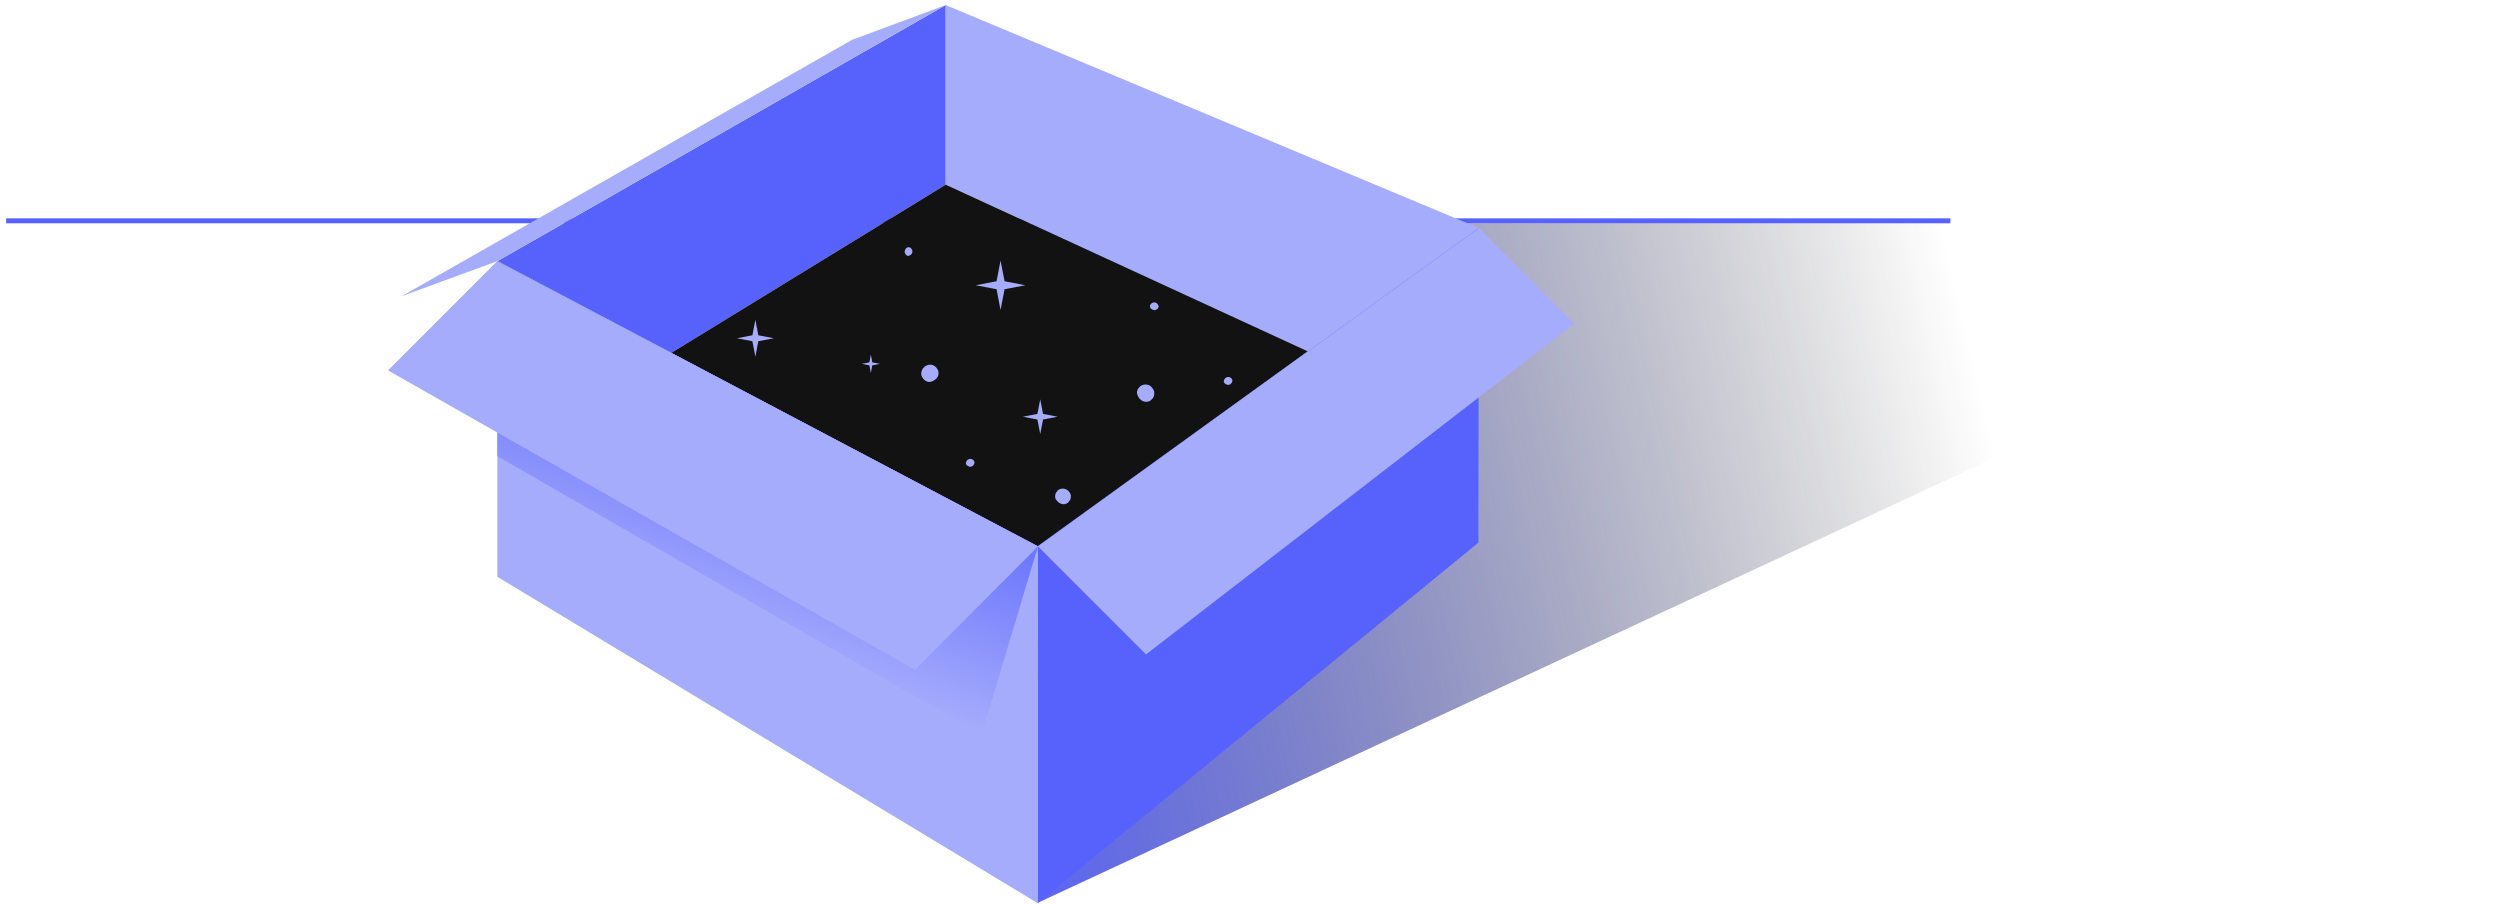
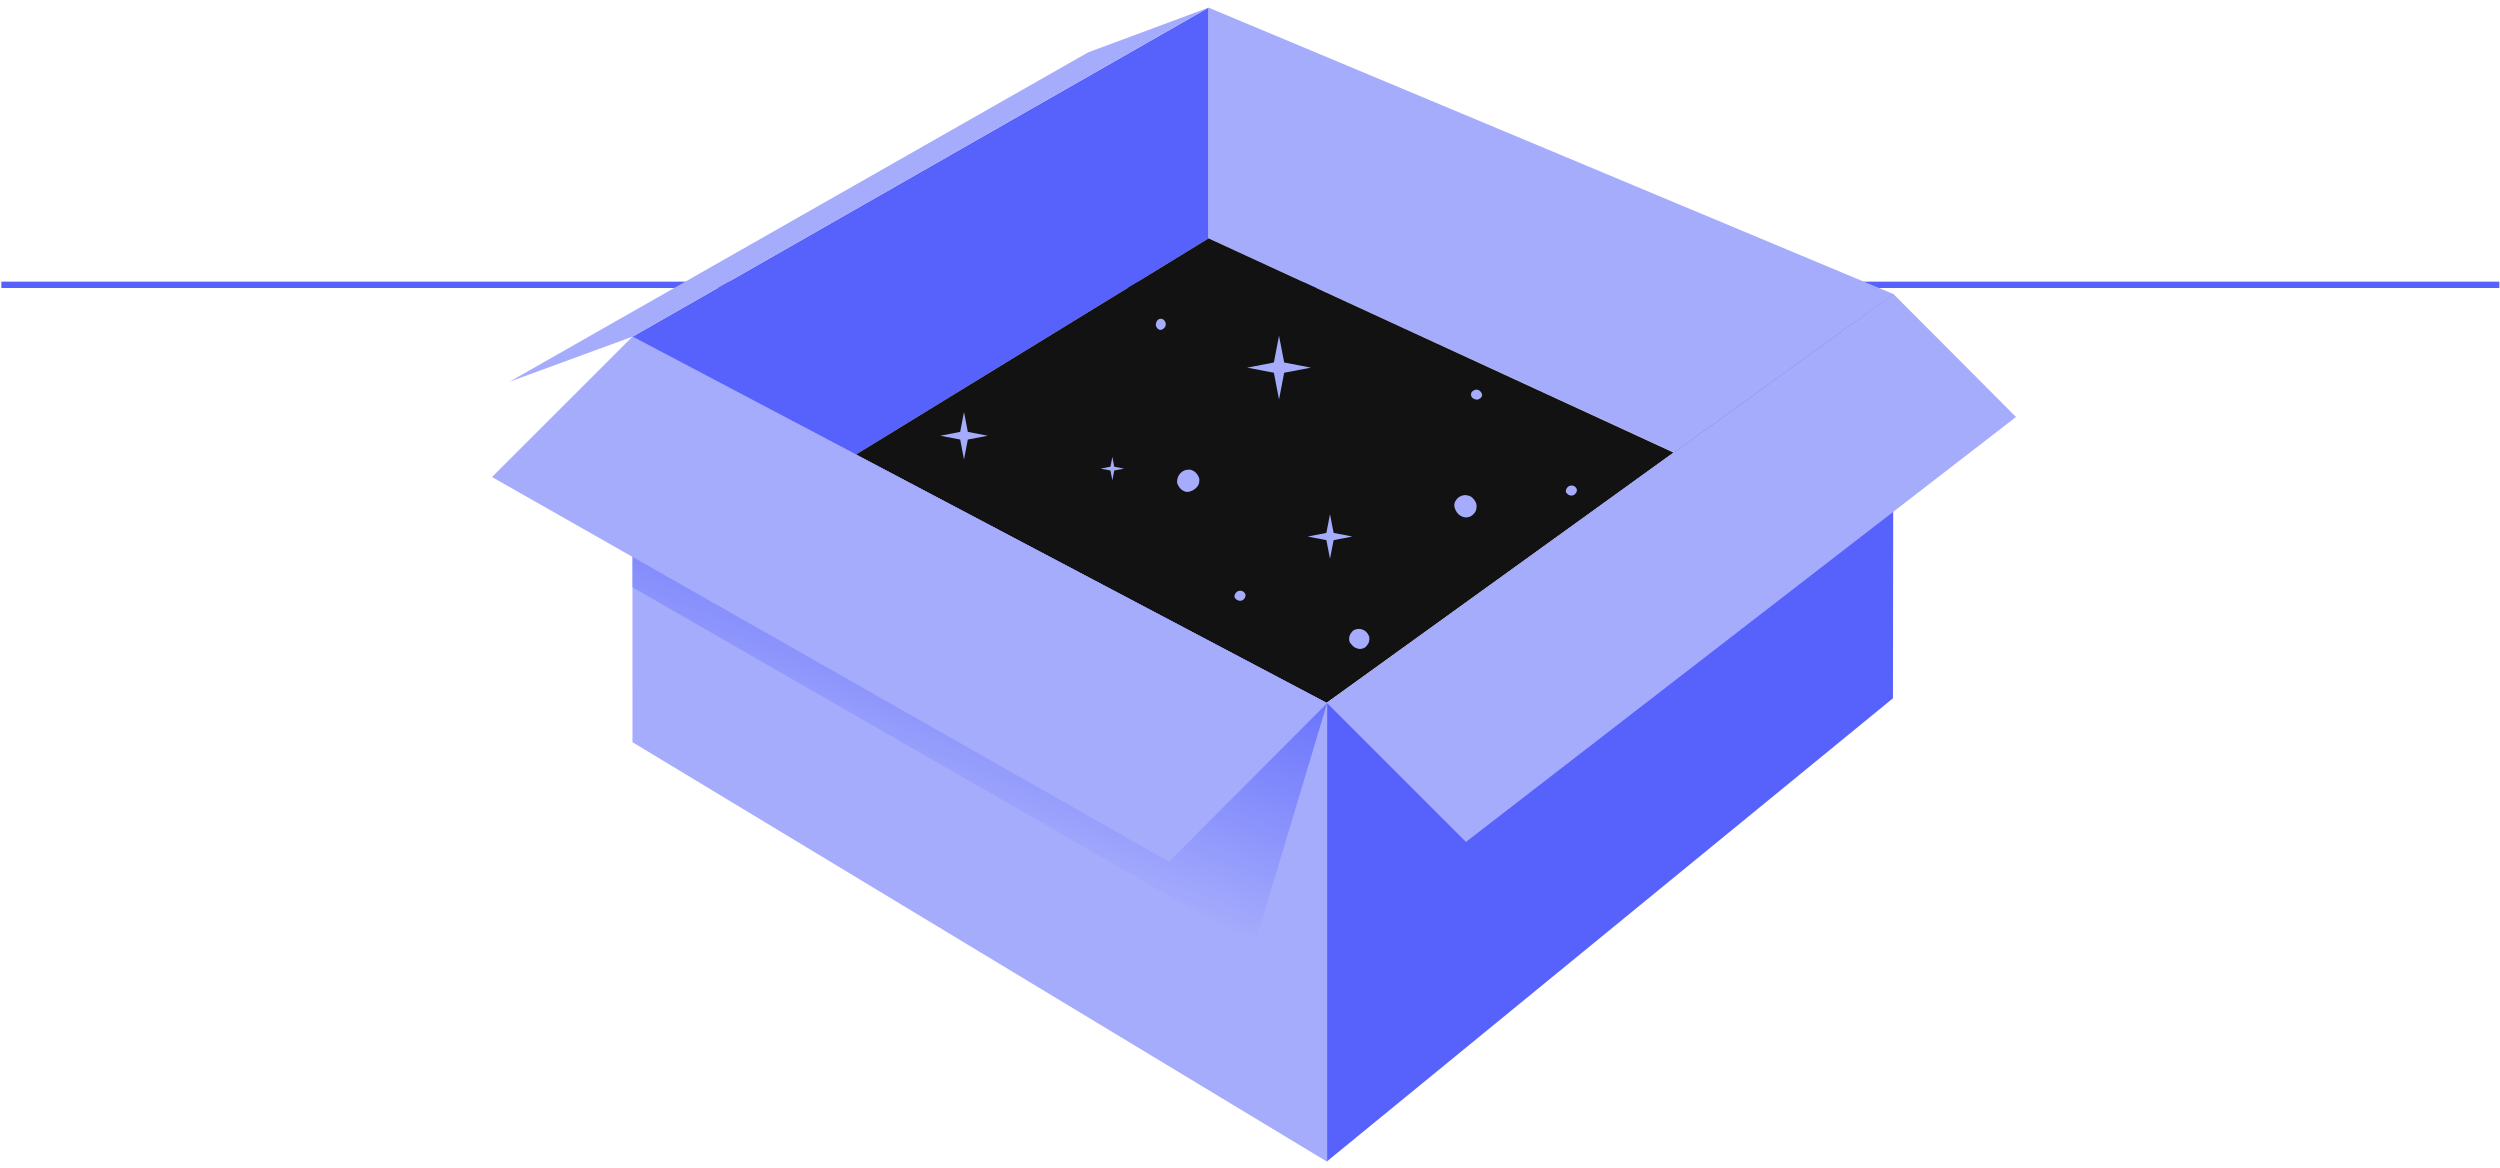
- <svg xmlns="http://www.w3.org/2000/svg" width="351" height="127" viewBox="0 0 351 127" fill="none">
-   <path d="M273.834 30.654H0.859V31.35H273.834V30.654Z" fill="#5762FC" />
-   <path d="M350.782 31.348L145.703 126.75L130.383 31.348H350.782Z" fill="url(#paint0_linear_1463_3566)" />
-   <path d="M69.822 36.667L132.781 0.71V25.927L94.244 49.548L69.822 36.667Z" fill="#5762FC" />
-   <path d="M207.625 32.013L132.775 0.71V25.927L183.779 49.392L207.625 32.013Z" fill="#A5ACFC" />
-   <path d="M69.823 36.667L132.781 0.71L119.621 5.599L56.391 41.588L69.823 36.667Z" fill="#A5ACFC" />
-   <path d="M183.584 49.329L132.778 25.925L94.244 49.546L145.649 76.694L183.584 49.329Z" fill="#121212" />
-   <path d="M145.739 126.829L69.828 80.981L69.822 36.665L145.733 76.707L145.739 126.829Z" fill="#A5ACFC" />
-   <path d="M207.624 32.01L145.732 76.707V126.774L207.566 76.184L207.624 32.01Z" fill="#5762FC" />
-   <path d="M145.732 76.707L207.624 32.01L221.013 45.442L160.905 91.88L145.732 76.707Z" fill="#A5ACFC" />
-   <path d="M69.837 64.061L137.803 103.15L145.736 76.713L69.822 36.665L69.837 64.061Z" fill="url(#paint1_linear_1463_3566)" />
-   <path d="M54.478 52.005L128.452 94.049L145.736 76.713L69.822 36.665L54.478 52.005Z" fill="#A5ACFC" />
-   <path d="M161.457 43.004C161.446 42.932 161.46 42.858 161.498 42.796C161.528 42.733 161.57 42.676 161.621 42.628C161.687 42.578 161.758 42.535 161.833 42.501C161.897 42.468 161.97 42.453 162.042 42.46C162.119 42.456 162.197 42.469 162.269 42.498C162.341 42.527 162.406 42.571 162.459 42.628C162.566 42.727 162.639 42.858 162.668 43.001C162.679 43.073 162.664 43.147 162.627 43.209C162.595 43.272 162.552 43.329 162.5 43.377C162.436 43.427 162.366 43.47 162.292 43.504C162.227 43.538 162.155 43.552 162.083 43.545C161.703 43.508 161.457 43.284 161.457 43.004Z" fill="#A5ACFC" />
-   <path d="M161.457 69.053C161.446 68.981 161.46 68.907 161.498 68.844C161.529 68.782 161.571 68.725 161.621 68.677C161.686 68.627 161.757 68.585 161.833 68.553C161.896 68.517 161.969 68.502 162.042 68.509C162.119 68.505 162.197 68.519 162.269 68.547C162.341 68.576 162.406 68.62 162.459 68.677C162.566 68.776 162.639 68.906 162.668 69.049C162.679 69.121 162.665 69.195 162.627 69.258C162.595 69.321 162.552 69.378 162.5 69.426C162.437 69.477 162.366 69.52 162.292 69.552C162.227 69.586 162.155 69.6 162.083 69.594C161.703 69.556 161.457 69.347 161.457 69.053Z" fill="#A5ACFC" />
-   <path d="M123.549 51.085L122.472 50.876L122.266 49.799L122.058 50.876L120.98 51.085L122.058 51.294L122.266 52.371L122.472 51.294L123.549 51.085Z" fill="#A5ACFC" />
-   <path d="M148.486 58.507L146.444 58.111L146.049 56.07L145.653 58.111L143.611 58.507L145.653 58.903L146.049 60.944L146.444 58.903L148.486 58.507Z" fill="#A5ACFC" />
-   <path d="M143.96 40.051L141.041 39.488L140.478 36.569L139.915 39.488L136.996 40.051L139.915 40.608L140.478 43.533L141.041 40.608L143.96 40.051Z" fill="#A5ACFC" />
-   <path d="M163.026 75.601L162.229 75.448L162.076 74.654L161.923 75.448L161.129 75.601L161.923 75.758L162.076 76.552L162.229 75.758L163.026 75.601Z" fill="#A5ACFC" />
-   <path d="M127.554 34.713C127.626 34.702 127.7 34.717 127.763 34.754C127.827 34.784 127.884 34.827 127.931 34.881C127.984 34.943 128.027 35.014 128.057 35.09C128.091 35.154 128.105 35.227 128.098 35.299C128.103 35.376 128.09 35.454 128.061 35.526C128.032 35.598 127.987 35.663 127.931 35.716C127.833 35.825 127.702 35.899 127.558 35.925C127.486 35.936 127.412 35.921 127.349 35.884C127.287 35.851 127.23 35.808 127.181 35.757C127.131 35.694 127.089 35.623 127.058 35.548C127.025 35.484 127.01 35.412 127.017 35.34C127.055 34.948 127.263 34.713 127.554 34.713Z" fill="#A5ACFC" />
-   <path d="M130.557 51.202C130.717 51.181 130.881 51.21 131.025 51.286C131.162 51.347 131.288 51.433 131.397 51.54C131.51 51.664 131.605 51.805 131.679 51.957C131.753 52.082 131.786 52.229 131.772 52.374C131.778 52.534 131.747 52.693 131.682 52.838C131.617 52.983 131.519 53.11 131.397 53.209C131.164 53.432 130.871 53.578 130.557 53.626C130.396 53.647 130.233 53.618 130.088 53.542C129.95 53.482 129.824 53.396 129.717 53.288C129.604 53.163 129.509 53.022 129.434 52.871C129.36 52.746 129.327 52.599 129.341 52.454C129.351 52.124 129.483 51.811 129.708 51.579C129.934 51.346 130.238 51.212 130.557 51.202Z" fill="#A5ACFC" />
-   <path d="M172.981 53.253C173.015 53.331 173.048 53.406 173.026 53.462C173.021 53.532 173.005 53.601 172.977 53.667C172.937 53.738 172.888 53.804 172.832 53.864C172.786 53.92 172.725 53.962 172.657 53.983C172.586 54.017 172.509 54.034 172.431 54.034C172.353 54.034 172.276 54.017 172.206 53.983C172.06 53.957 171.956 53.819 171.866 53.722C171.833 53.644 171.799 53.566 171.822 53.514C171.828 53.444 171.844 53.374 171.87 53.309C171.91 53.237 171.959 53.17 172.016 53.111C172.06 53.054 172.121 53.012 172.191 52.992C172.331 52.925 172.491 52.914 172.638 52.963C172.786 53.012 172.909 53.116 172.981 53.253Z" fill="#A5ACFC" />
-   <path d="M136.77 64.751C136.804 64.829 136.837 64.907 136.815 64.959C136.81 65.03 136.794 65.099 136.766 65.164C136.728 65.237 136.679 65.304 136.621 65.362C136.576 65.419 136.515 65.461 136.446 65.481C136.376 65.513 136.299 65.53 136.222 65.53C136.145 65.53 136.069 65.513 135.998 65.481C135.86 65.431 135.74 65.338 135.655 65.217C135.622 65.138 135.588 65.064 135.611 65.008C135.616 64.937 135.634 64.868 135.663 64.803C135.702 64.731 135.749 64.665 135.805 64.605C135.85 64.549 135.911 64.508 135.98 64.486C136.12 64.419 136.281 64.409 136.428 64.459C136.576 64.508 136.698 64.613 136.77 64.751Z" fill="#A5ACFC" />
-   <path d="M150.25 69.272C150.325 69.4 150.36 69.549 150.351 69.697C150.351 69.835 150.327 69.973 150.28 70.103C150.214 70.237 150.131 70.362 150.034 70.476C149.958 70.583 149.849 70.663 149.724 70.703C149.594 70.766 149.451 70.796 149.307 70.793C149.162 70.79 149.021 70.753 148.893 70.685C148.617 70.614 148.412 70.312 148.241 70.118C148.166 69.99 148.131 69.842 148.14 69.693C148.14 69.555 148.164 69.417 148.211 69.287C148.276 69.153 148.359 69.027 148.457 68.914C148.533 68.806 148.644 68.726 148.77 68.687C149.045 68.575 149.352 68.574 149.627 68.683C149.903 68.792 150.126 69.003 150.25 69.272Z" fill="#A5ACFC" />
-   <path d="M159.63 55.162C159.618 54.929 159.69 54.7 159.833 54.515C159.967 54.315 160.16 54.159 160.386 54.07C160.609 53.975 160.857 53.956 161.092 54.016C161.332 54.053 161.549 54.179 161.699 54.368C161.862 54.539 161.982 54.745 162.05 54.97C162.083 55.204 162.066 55.443 162 55.67C161.894 55.884 161.74 56.072 161.551 56.218C161.359 56.353 161.129 56.423 160.894 56.419C160.567 56.402 160.26 56.258 160.039 56.018C159.822 55.778 159.68 55.48 159.63 55.162Z" fill="#A5ACFC" />
-   <path d="M108.648 47.491L106.471 47.073L106.054 44.897L105.636 47.073L103.463 47.491L105.636 47.908L106.054 50.082L106.471 47.908L108.648 47.491Z" fill="#A5ACFC" />
+ <svg xmlns="http://www.w3.org/2000/svg" width="259" height="121" viewBox="0 0 259 121" fill="none">
+   <path d="M258.933 29.178H0.14V29.838H258.933V29.178Z" fill="#5762FC" />
+   <path d="M65.52 34.88L125.208 0.79V24.697L88.674 47.091L65.52 34.88Z" fill="#5762FC" />
+   <path d="M196.164 30.467L125.202 0.79V24.697L173.556 46.943L196.164 30.467Z" fill="#A5ACFC" />
+   <path d="M65.521 34.88L125.208 0.79L112.731 5.425L52.786 39.545L65.521 34.88Z" fill="#A5ACFC" />
+   <path d="M173.372 46.884L125.205 24.695L88.673 47.089L137.408 72.827L173.372 46.884Z" fill="#121212" />
+   <path d="M137.493 120.357L65.526 76.891L65.52 34.877L137.488 72.84L137.493 120.357Z" fill="#A5ACFC" />
+   <path d="M196.164 30.464L137.487 72.84V120.305L196.109 72.343L196.164 30.464Z" fill="#5762FC" />
+   <path d="M137.487 72.84L196.164 30.464L208.857 43.199L151.872 87.224L137.487 72.84Z" fill="#A5ACFC" />
+   <path d="M65.534 60.85L129.969 97.909L137.491 72.845L65.52 34.877L65.534 60.85Z" fill="url(#paint0_linear_2906_3495)" />
+   <path d="M50.974 49.421L121.104 89.28L137.49 72.845L65.52 34.877L50.974 49.421Z" fill="#A5ACFC" />
+   <path d="M152.396 40.887C152.386 40.819 152.399 40.749 152.435 40.689C152.464 40.63 152.503 40.576 152.551 40.53C152.614 40.483 152.681 40.443 152.753 40.41C152.814 40.378 152.882 40.365 152.951 40.371C153.024 40.367 153.098 40.38 153.166 40.407C153.235 40.434 153.296 40.477 153.347 40.53C153.448 40.624 153.517 40.748 153.544 40.884C153.555 40.952 153.541 41.022 153.506 41.082C153.475 41.141 153.434 41.195 153.385 41.241C153.324 41.288 153.258 41.328 153.187 41.361C153.127 41.393 153.058 41.406 152.99 41.4C152.629 41.364 152.396 41.152 152.396 40.887Z" fill="#A5ACFC" />
+   <path d="M152.396 65.582C152.386 65.514 152.399 65.444 152.435 65.385C152.465 65.326 152.504 65.272 152.551 65.226C152.613 65.178 152.681 65.139 152.753 65.109C152.813 65.075 152.882 65.06 152.951 65.067C153.024 65.063 153.098 65.076 153.166 65.103C153.234 65.131 153.296 65.172 153.347 65.226C153.447 65.32 153.517 65.444 153.544 65.579C153.555 65.647 153.541 65.718 153.506 65.777C153.475 65.837 153.434 65.89 153.385 65.936C153.325 65.984 153.258 66.025 153.187 66.056C153.127 66.088 153.058 66.102 152.99 66.095C152.629 66.06 152.396 65.862 152.396 65.582Z" fill="#A5ACFC" />
+   <path d="M116.456 48.548L115.435 48.35L115.241 47.329L115.043 48.35L114.021 48.548L115.043 48.746L115.241 49.767L115.435 48.746L116.456 48.548Z" fill="#A5ACFC" />
+   <path d="M140.099 55.585L138.163 55.209L137.788 53.274L137.413 55.209L135.478 55.585L137.413 55.96L137.788 57.895L138.163 55.96L140.099 55.585Z" fill="#A5ACFC" />
+   <path d="M135.808 38.088L133.041 37.554L132.507 34.787L131.973 37.554L129.206 38.088L131.973 38.616L132.507 41.389L133.041 38.616L135.808 38.088Z" fill="#A5ACFC" />
+   <path d="M153.884 71.791L153.127 71.646L152.983 70.893L152.838 71.646L152.085 71.791L152.838 71.939L152.983 72.692L153.127 71.939L153.884 71.791Z" fill="#A5ACFC" />
+   <path d="M120.255 33.027C120.323 33.016 120.393 33.03 120.453 33.066C120.514 33.094 120.568 33.135 120.612 33.186C120.662 33.245 120.703 33.312 120.732 33.384C120.764 33.445 120.777 33.513 120.771 33.582C120.775 33.655 120.762 33.729 120.735 33.797C120.707 33.866 120.665 33.927 120.612 33.977C120.519 34.081 120.395 34.151 120.258 34.175C120.19 34.186 120.12 34.172 120.06 34.137C120.001 34.105 119.947 34.065 119.901 34.016C119.853 33.956 119.814 33.89 119.785 33.819C119.753 33.758 119.739 33.689 119.746 33.621C119.781 33.249 119.979 33.027 120.255 33.027Z" fill="#A5ACFC" />
+   <path d="M123.1 48.659C123.252 48.639 123.407 48.666 123.544 48.738C123.674 48.796 123.793 48.878 123.896 48.979C124.004 49.097 124.094 49.23 124.164 49.375C124.234 49.493 124.265 49.632 124.252 49.77C124.258 49.922 124.228 50.072 124.166 50.21C124.105 50.347 124.012 50.468 123.896 50.561C123.675 50.773 123.398 50.911 123.1 50.956C122.947 50.977 122.793 50.949 122.656 50.877C122.525 50.82 122.405 50.738 122.303 50.636C122.197 50.518 122.107 50.385 122.035 50.241C121.965 50.122 121.934 49.983 121.947 49.845C121.957 49.533 122.081 49.236 122.296 49.016C122.51 48.795 122.797 48.668 123.1 48.659Z" fill="#A5ACFC" />
+   <path d="M163.321 50.603C163.353 50.677 163.384 50.748 163.363 50.801C163.359 50.868 163.343 50.934 163.317 50.995C163.279 51.063 163.233 51.126 163.179 51.183C163.136 51.236 163.078 51.275 163.013 51.296C162.946 51.327 162.873 51.344 162.8 51.344C162.726 51.344 162.653 51.327 162.586 51.296C162.448 51.271 162.349 51.14 162.264 51.048C162.232 50.974 162.201 50.9 162.222 50.85C162.228 50.784 162.243 50.718 162.268 50.656C162.305 50.588 162.352 50.525 162.405 50.469C162.448 50.415 162.506 50.375 162.572 50.356C162.704 50.292 162.856 50.282 162.996 50.328C163.136 50.375 163.252 50.473 163.321 50.603Z" fill="#A5ACFC" />
+   <path d="M128.992 61.504C129.023 61.578 129.055 61.652 129.034 61.702C129.03 61.769 129.014 61.834 128.988 61.896C128.952 61.965 128.905 62.028 128.85 62.084C128.808 62.138 128.75 62.177 128.684 62.197C128.618 62.227 128.545 62.243 128.472 62.243C128.399 62.243 128.327 62.227 128.26 62.197C128.128 62.148 128.015 62.061 127.935 61.946C127.903 61.871 127.871 61.801 127.893 61.748C127.898 61.681 127.915 61.615 127.942 61.553C127.979 61.486 128.024 61.423 128.076 61.366C128.12 61.313 128.177 61.274 128.242 61.253C128.376 61.19 128.528 61.18 128.668 61.227C128.807 61.274 128.924 61.373 128.992 61.504Z" fill="#A5ACFC" />
+   <path d="M141.77 65.79C141.842 65.912 141.875 66.052 141.866 66.193C141.866 66.325 141.843 66.455 141.799 66.579C141.736 66.706 141.657 66.824 141.565 66.932C141.493 67.034 141.39 67.109 141.272 67.147C141.148 67.207 141.013 67.236 140.876 67.233C140.739 67.23 140.605 67.194 140.484 67.13C140.222 67.063 140.028 66.776 139.865 66.593C139.794 66.471 139.761 66.331 139.77 66.19C139.77 66.058 139.793 65.928 139.837 65.805C139.899 65.677 139.978 65.558 140.07 65.451C140.143 65.349 140.247 65.273 140.367 65.236C140.628 65.13 140.919 65.129 141.18 65.232C141.441 65.335 141.653 65.535 141.77 65.79Z" fill="#A5ACFC" />
+   <path d="M150.663 52.413C150.652 52.193 150.72 51.976 150.855 51.8C150.983 51.61 151.166 51.463 151.38 51.378C151.591 51.288 151.826 51.27 152.049 51.327C152.277 51.362 152.483 51.481 152.625 51.661C152.779 51.822 152.893 52.018 152.957 52.231C152.988 52.453 152.972 52.679 152.91 52.895C152.81 53.098 152.664 53.276 152.484 53.415C152.302 53.542 152.084 53.609 151.862 53.605C151.551 53.589 151.26 53.452 151.051 53.225C150.846 52.997 150.711 52.715 150.663 52.413Z" fill="#A5ACFC" />
+   <path d="M102.33 45.141L100.266 44.745L99.87 42.681L99.474 44.745L97.414 45.141L99.474 45.537L99.87 47.597L100.266 45.537L102.33 45.141Z" fill="#A5ACFC" />
  <defs>
-     <linearGradient id="paint0_linear_1463_3566" x1="125.737" y1="90.258" x2="277.933" y2="54.468" gradientUnits="userSpaceOnUse">
-       <stop offset="0.029" stop-color="#5762FC" />
-       <stop offset="1" stop-color="#121212" stop-opacity="0" />
-     </linearGradient>
-     <linearGradient id="paint1_linear_1463_3566" x1="96.435" y1="87.23" x2="123.084" y2="16.441" gradientUnits="userSpaceOnUse">
+     <linearGradient id="paint0_linear_2906_3495" x1="90.751" y1="82.816" x2="116.015" y2="15.704" gradientUnits="userSpaceOnUse">
      <stop stop-color="#A5ACFC" />
      <stop offset="0.478" stop-color="#5762FC" />
    </linearGradient>
  </defs>
</svg>
